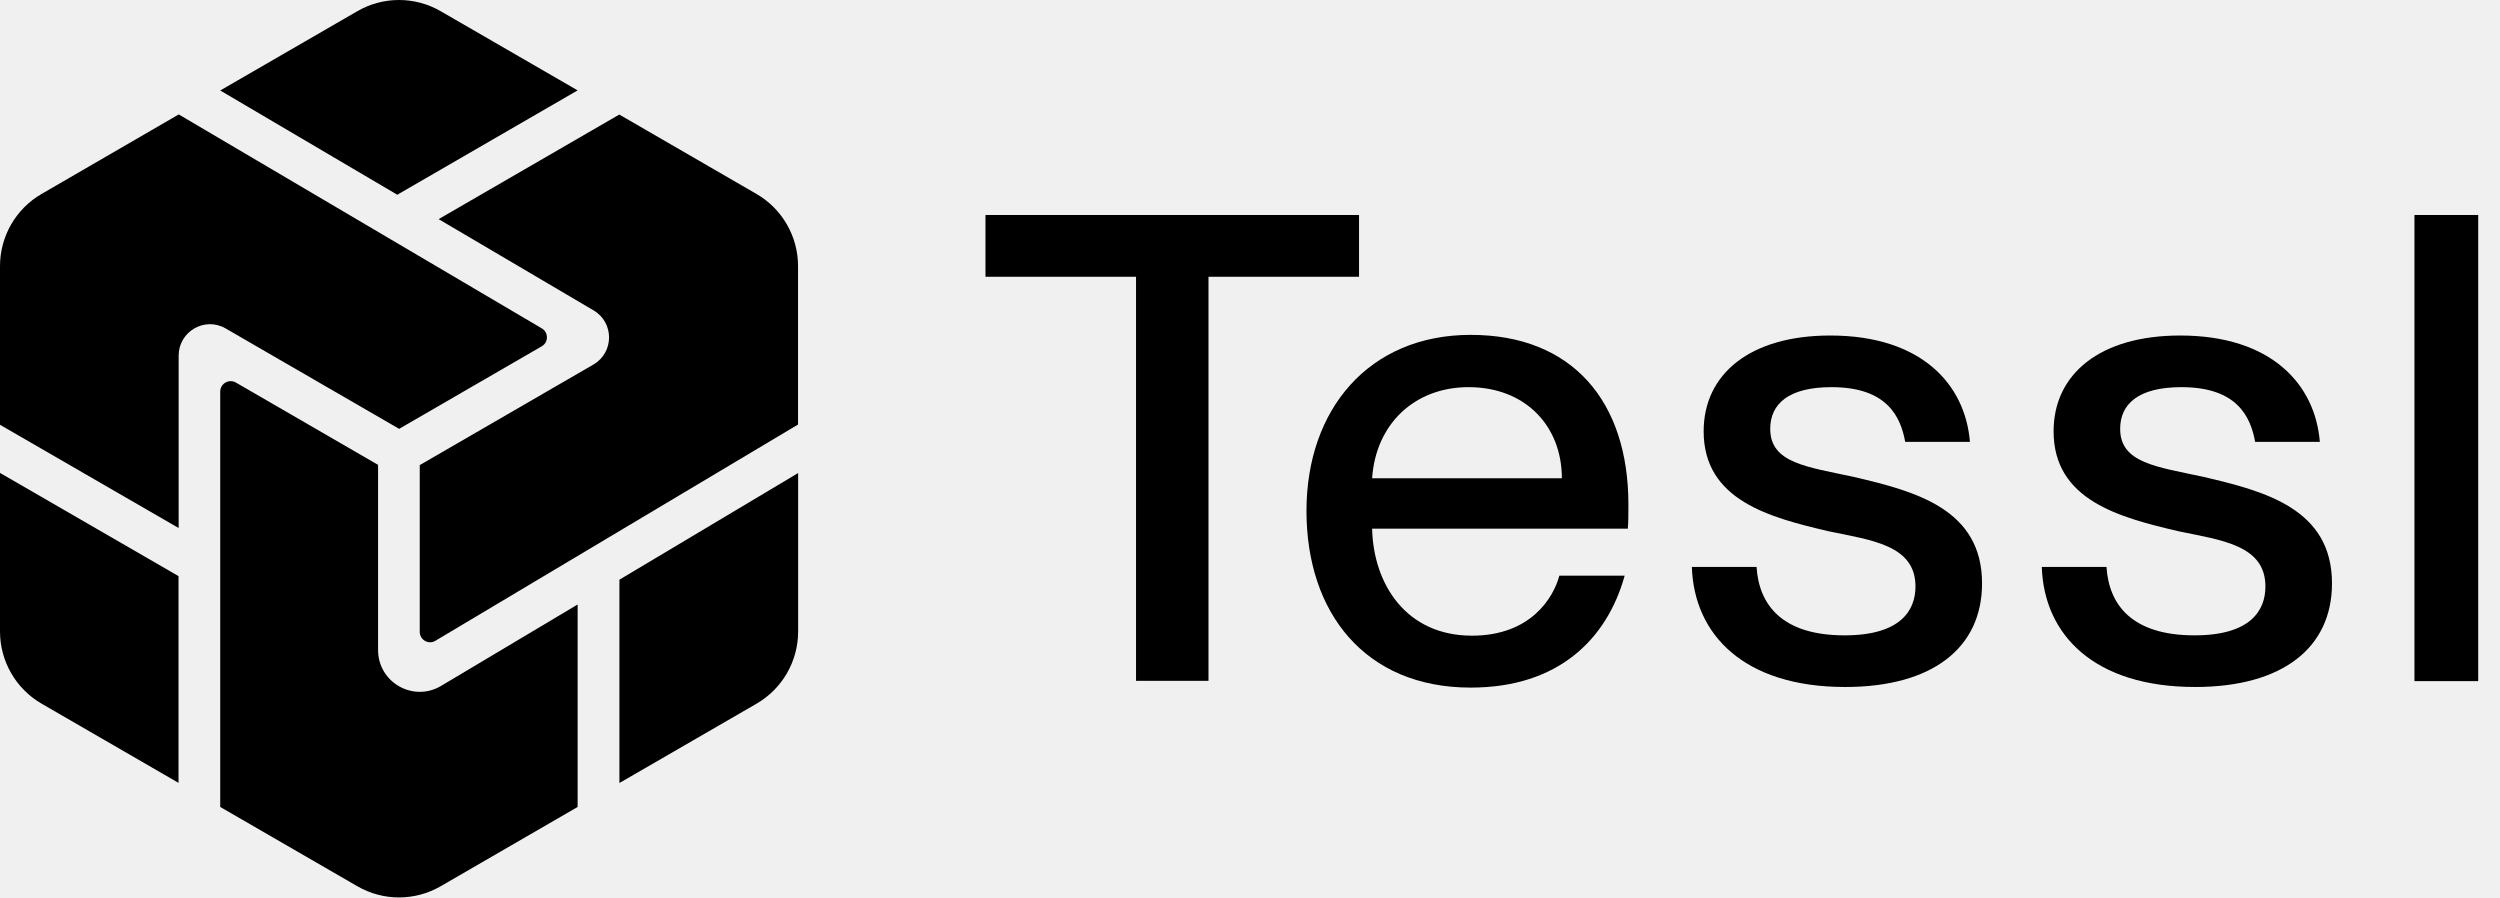
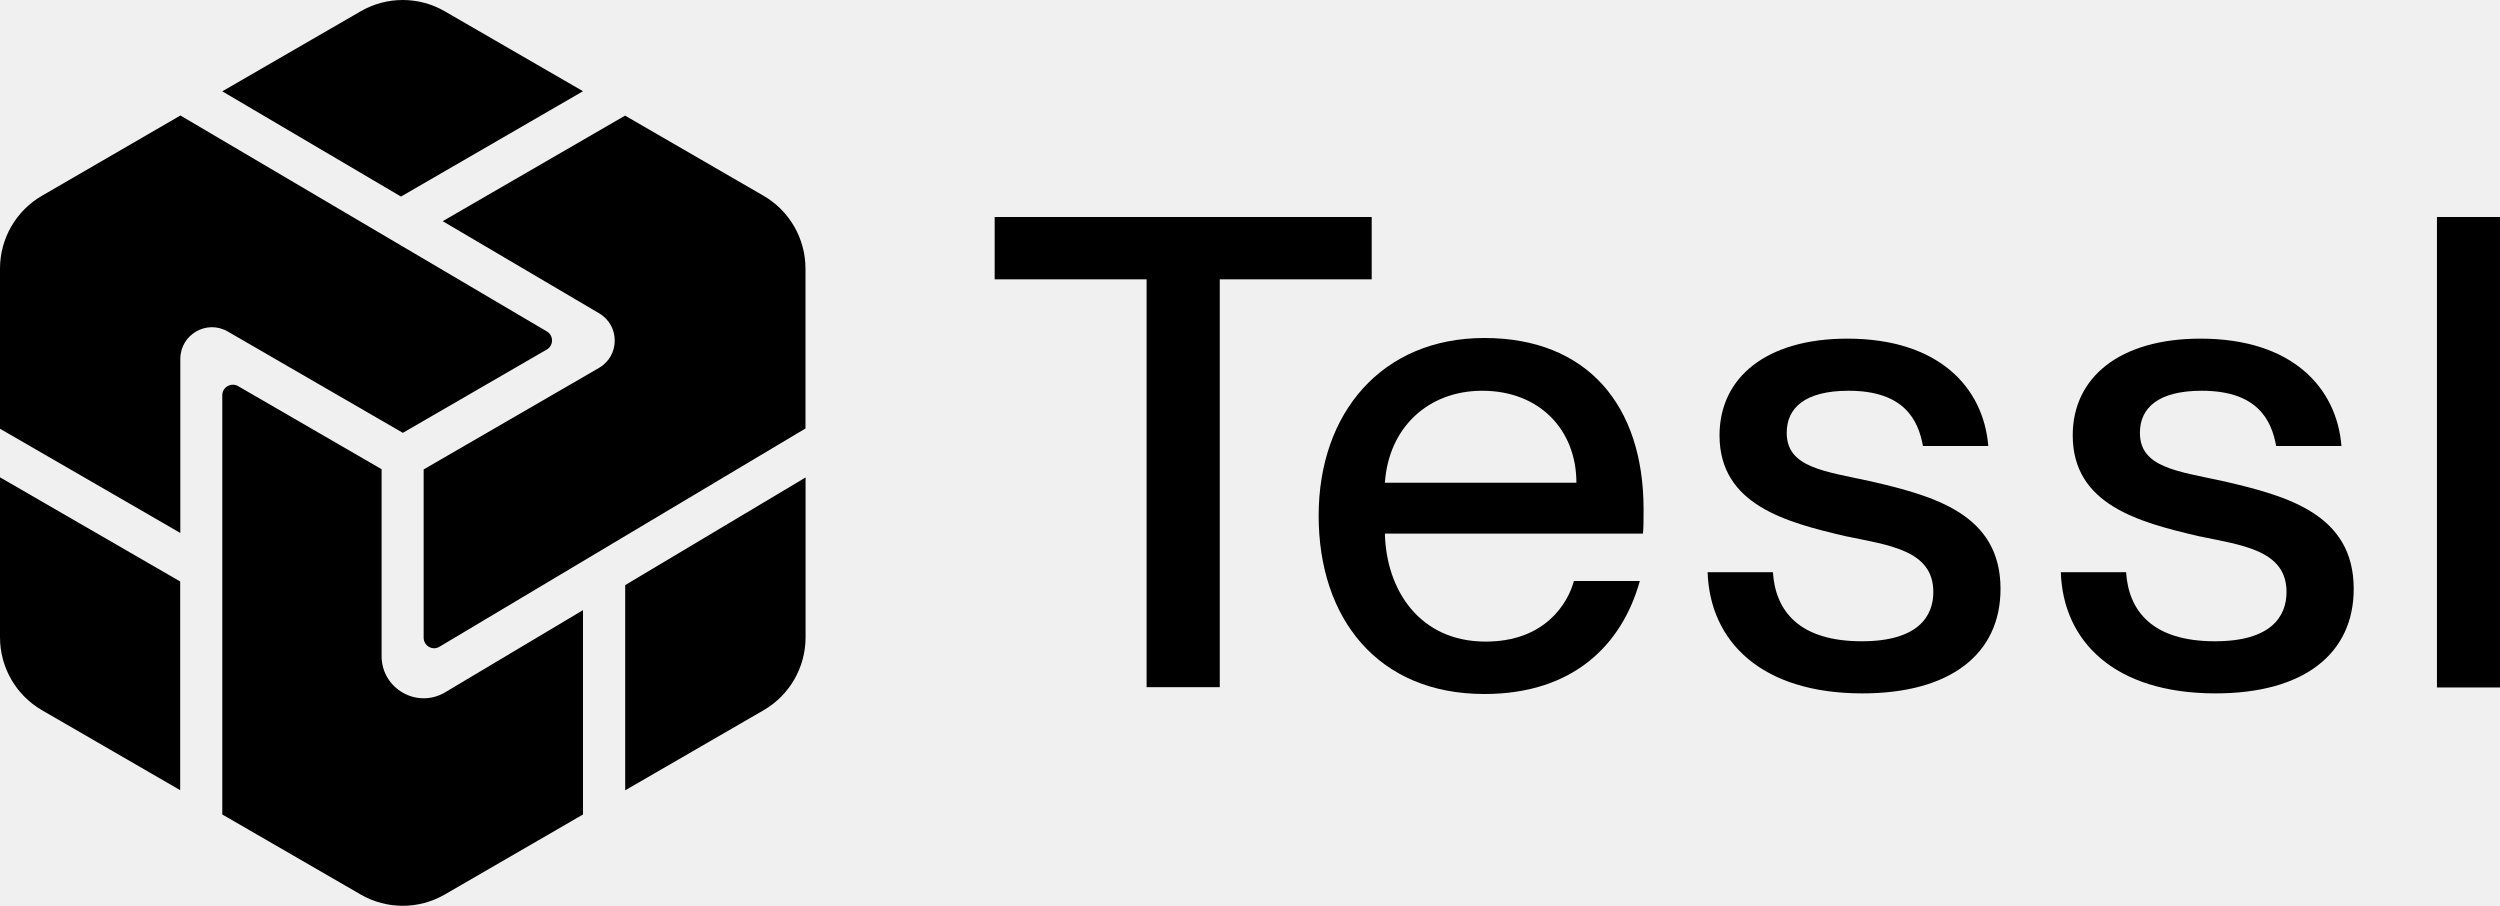
- <svg xmlns="http://www.w3.org/2000/svg" width="78" height="28" viewBox="0 0 78 28" fill="none">
+ <svg xmlns="http://www.w3.org/2000/svg" width="77.28" height="28" viewBox="0 0 77.28 28" fill="none">
  <mask id="mask0_8924_24636" style="mask-type:luminance" maskUnits="userSpaceOnUse" x="30" y="6" width="48" height="16">
    <path d="M77.395 6.705H30.683V21.587H77.395V6.705Z" fill="white" />
  </mask>
  <g mask="url(#mask0_8924_24636)">
    <path d="M35.444 21.251V8.635H30.747V6.704H42.402V8.635H37.705V21.242H35.444V21.251Z" fill="#000" />
    <path d="M50.787 16.494H42.81C42.849 18.222 43.868 19.833 45.925 19.833C47.759 19.833 48.468 18.649 48.652 17.96H50.69C50.137 19.949 48.613 21.453 45.886 21.453C42.587 21.453 40.762 19.114 40.762 15.941C40.762 12.768 42.713 10.448 45.886 10.448C49.059 10.448 50.806 12.525 50.806 15.737C50.806 16.019 50.806 16.329 50.787 16.494ZM48.73 14.922C48.73 13.292 47.594 12.079 45.818 12.079C44.149 12.079 42.926 13.214 42.81 14.922H48.73Z" fill="#000" />
    <path d="M52.795 17.688H54.804C54.882 18.891 55.619 19.823 57.551 19.823C59.297 19.823 59.763 19.047 59.763 18.299C59.763 16.999 58.376 16.853 57.036 16.572C55.222 16.145 53.154 15.611 53.154 13.457C53.154 11.671 54.6 10.468 57.104 10.468C59.948 10.468 61.316 11.991 61.462 13.787H59.443C59.297 12.991 58.87 12.079 57.143 12.079C55.804 12.079 55.231 12.603 55.231 13.379C55.231 14.456 56.386 14.563 57.852 14.883C59.763 15.33 61.84 15.883 61.84 18.202C61.84 20.211 60.297 21.434 57.57 21.434C54.416 21.434 52.854 19.804 52.786 17.688H52.795Z" fill="#000" />
    <path d="M63.713 17.688H65.722C65.8 18.891 66.537 19.823 68.469 19.823C70.216 19.823 70.681 19.047 70.681 18.299C70.681 16.999 69.293 16.853 67.954 16.572C66.139 16.145 64.072 15.611 64.072 13.457C64.072 11.671 65.518 10.468 68.022 10.468C70.866 10.468 72.234 11.991 72.379 13.787H70.361C70.216 12.991 69.788 12.079 68.061 12.079C66.722 12.079 66.149 12.603 66.149 13.379C66.149 14.456 67.304 14.563 68.769 14.883C70.681 15.33 72.758 15.883 72.758 18.202C72.758 20.211 71.215 21.434 68.488 21.434C65.334 21.434 63.772 19.804 63.704 17.688H63.713Z" fill="#000" />
    <path d="M75.331 21.251V6.704H77.32V21.251H75.331Z" fill="#000" />
  </g>
  <path d="M6.871 12.218C6.872 11.967 7.143 11.812 7.359 11.935L11.796 14.504V20.281C11.796 21.292 12.894 21.916 13.76 21.401L18.022 18.86V25.177L13.747 27.652C12.943 28.116 11.955 28.116 11.151 27.652L6.871 25.177V12.218ZM24.902 19.701C24.902 20.631 24.407 21.49 23.604 21.955L19.326 24.43V18.086L24.902 14.759V19.701ZM5.574 17.977H5.57V24.426L1.299 21.955C0.495 21.49 0 20.631 0 19.701V14.755L5.574 17.977ZM23.6 6.05C24.404 6.514 24.899 7.374 24.899 8.303V13.245L13.585 19.992C13.369 20.123 13.096 19.964 13.096 19.713V14.511L18.514 11.374C19.163 10.998 19.166 10.065 18.521 9.685L13.685 6.837L19.322 3.574L23.6 6.05ZM16.902 10.244C17.118 10.368 17.118 10.681 16.902 10.805L12.453 13.38L7.039 10.247C6.39 9.871 5.578 10.34 5.574 11.091V16.475L0 13.253V8.303C0 7.374 0.495 6.514 1.299 6.05L5.577 3.57L16.902 10.244ZM13.685 6.837L13.682 6.839V6.836L13.685 6.837ZM11.151 0.348C11.955 -0.116 12.943 -0.116 13.747 0.348L18.022 2.82L12.395 6.076L6.871 2.823L11.151 0.348Z" fill="#000" />
</svg>
